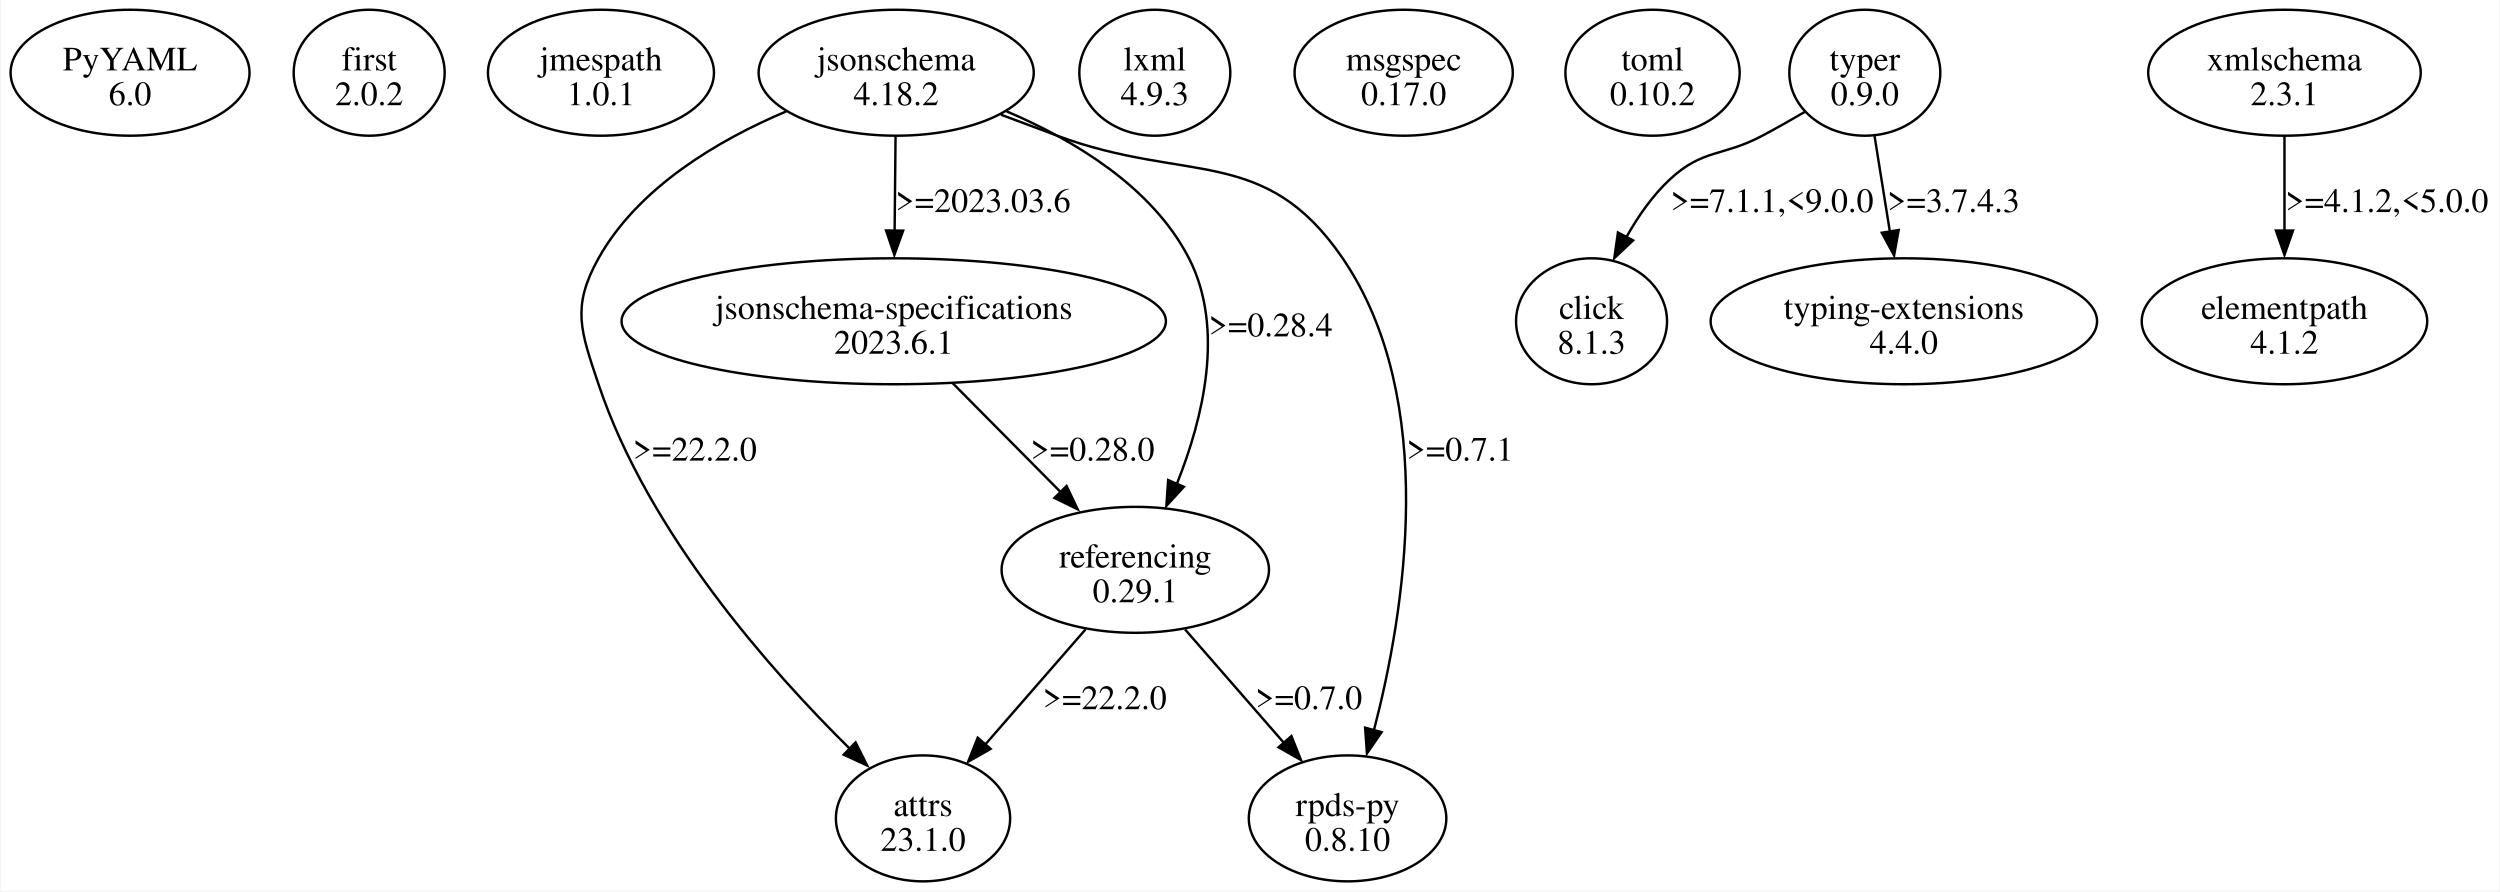
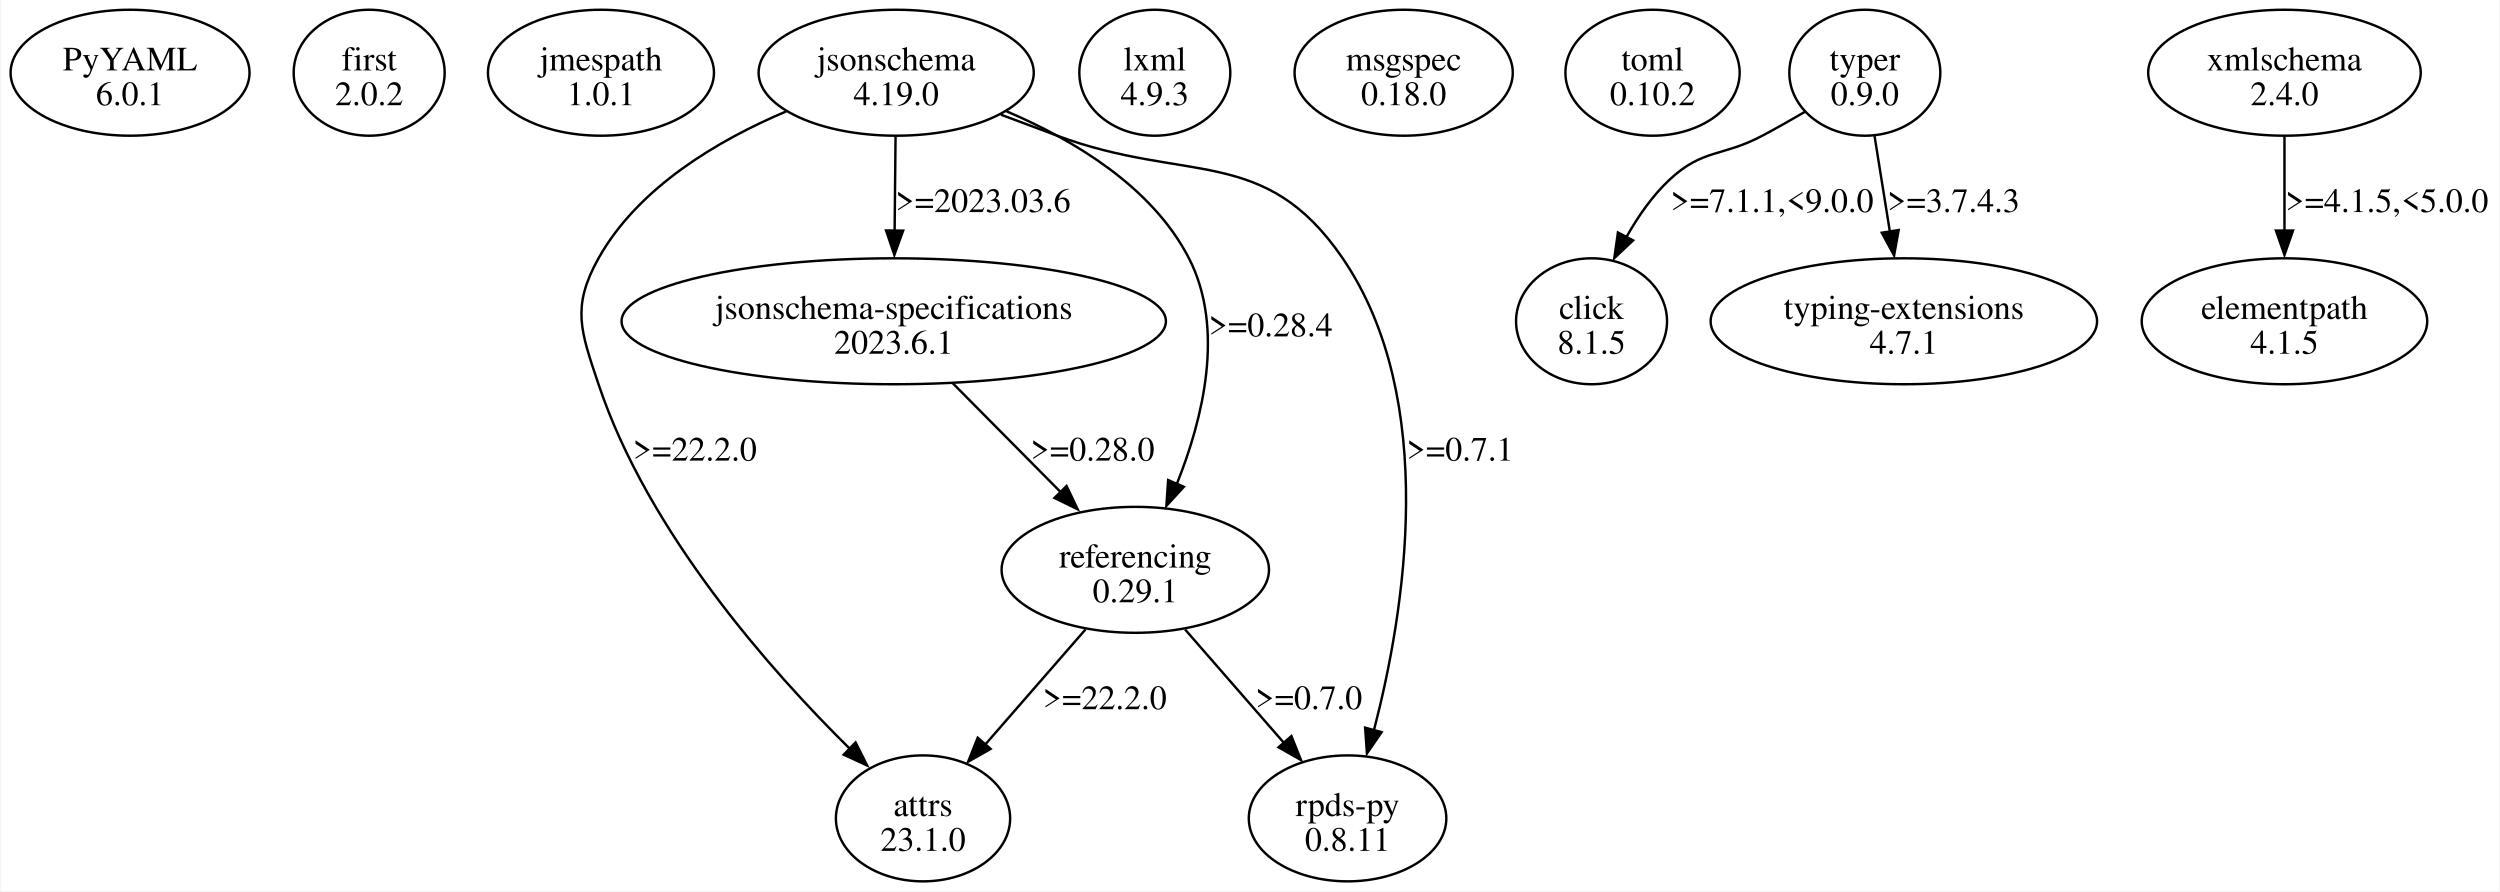
<svg xmlns="http://www.w3.org/2000/svg" width="1024pt" height="365pt" viewBox="0.00 0.00 1023.97 365.23">
  <g id="graph0" class="graph" transform="scale(1 1) rotate(0) translate(4 361.23)">
    <polygon fill="white" stroke="none" points="-4,4 -4,-361.23 1019.97,-361.23 1019.97,4 -4,4" />
    <g id="node1" class="node">
      <ellipse fill="none" stroke="black" cx="48.97" cy="-331.42" rx="48.97" ry="25.81" />
      <text text-anchor="middle" x="48.97" y="-332.37" font-family="Times,serif" font-size="14.00">PyYAML</text>
-       <text text-anchor="middle" x="48.97" y="-318.12" font-family="Times,serif" font-size="14.00">6.0</text>
+       <text text-anchor="middle" x="48.97" y="-318.12" font-family="Times,serif" font-size="14.00">6.0.1</text>
    </g>
    <g id="node2" class="node">
      <ellipse fill="none" stroke="black" cx="146.97" cy="-331.42" rx="30.94" ry="25.81" />
      <text text-anchor="middle" x="146.97" y="-332.37" font-family="Times,serif" font-size="14.00">first</text>
      <text text-anchor="middle" x="146.97" y="-318.12" font-family="Times,serif" font-size="14.00">2.0.2</text>
    </g>
    <g id="node3" class="node">
      <ellipse fill="none" stroke="black" cx="241.97" cy="-331.42" rx="46.32" ry="25.81" />
      <text text-anchor="middle" x="241.97" y="-332.37" font-family="Times,serif" font-size="14.00">jmespath</text>
      <text text-anchor="middle" x="241.97" y="-318.12" font-family="Times,serif" font-size="14.00">1.0.1</text>
    </g>
    <g id="node4" class="node">
      <ellipse fill="none" stroke="black" cx="362.97" cy="-331.42" rx="56.39" ry="25.81" />
      <text text-anchor="middle" x="362.97" y="-332.37" font-family="Times,serif" font-size="14.00">jsonschema</text>
-       <text text-anchor="middle" x="362.97" y="-318.12" font-family="Times,serif" font-size="14.00">4.18.2</text>
+       <text text-anchor="middle" x="362.97" y="-318.12" font-family="Times,serif" font-size="14.00">4.19.0</text>
    </g>
    <g id="node5" class="node">
      <ellipse fill="none" stroke="black" cx="373.97" cy="-25.81" rx="35.71" ry="25.81" />
      <text text-anchor="middle" x="373.97" y="-26.76" font-family="Times,serif" font-size="14.00">attrs</text>
      <text text-anchor="middle" x="373.97" y="-12.51" font-family="Times,serif" font-size="14.00">23.1.0</text>
    </g>
    <g id="edge1" class="edge">
      <path fill="none" stroke="black" d="M317.94,-315.6C290.38,-303.93 257.35,-284.66 240.97,-255.36 229.78,-235.33 233.7,-225.5 240.97,-203.74 261.28,-142.92 311.61,-86.22 344.21,-54.1" />
      <polygon fill="black" stroke="black" points="346.33,-56.95 351.08,-47.48 341.46,-51.92 346.33,-56.95" />
      <text text-anchor="middle" x="280.47" y="-172.44" font-family="Times,serif" font-size="14.00">&gt;=22.2.0</text>
    </g>
    <g id="node6" class="node">
      <ellipse fill="none" stroke="black" cx="361.97" cy="-229.55" rx="111.55" ry="25.81" />
      <text text-anchor="middle" x="361.97" y="-230.5" font-family="Times,serif" font-size="14.00">jsonschema-specifications</text>
      <text text-anchor="middle" x="361.97" y="-216.25" font-family="Times,serif" font-size="14.00">2023.6.1</text>
    </g>
    <g id="edge2" class="edge">
      <path fill="none" stroke="black" d="M362.71,-305.21C362.6,-293.51 362.46,-279.37 362.33,-266.56" />
      <polygon fill="black" stroke="black" points="365.82,-266.7 362.22,-256.74 358.82,-266.77 365.82,-266.7" />
      <text text-anchor="middle" x="398.59" y="-274.31" font-family="Times,serif" font-size="14.00">&gt;=2023.03.6</text>
    </g>
    <g id="node7" class="node">
      <ellipse fill="none" stroke="black" cx="460.97" cy="-127.68" rx="54.8" ry="25.81" />
      <text text-anchor="middle" x="460.97" y="-128.63" font-family="Times,serif" font-size="14.00">referencing</text>
      <text text-anchor="middle" x="460.97" y="-114.38" font-family="Times,serif" font-size="14.00">0.29.1</text>
    </g>
    <g id="edge3" class="edge">
      <path fill="none" stroke="black" d="M408.2,-315.61C435.51,-303.98 467.87,-284.76 482.97,-255.36 497.82,-226.43 488.65,-189.41 477.98,-162.87" />
      <polygon fill="black" stroke="black" points="480.87,-161.71 473.71,-153.9 474.43,-164.47 480.87,-161.71" />
      <text text-anchor="middle" x="516.47" y="-223.37" font-family="Times,serif" font-size="14.00">&gt;=0.28.4</text>
    </g>
    <g id="node8" class="node">
      <ellipse fill="none" stroke="black" cx="547.97" cy="-25.81" rx="40.48" ry="25.81" />
      <text text-anchor="middle" x="547.97" y="-26.76" font-family="Times,serif" font-size="14.00">rpds-py</text>
-       <text text-anchor="middle" x="547.97" y="-12.51" font-family="Times,serif" font-size="14.00">0.8.10</text>
+       <text text-anchor="middle" x="547.97" y="-12.51" font-family="Times,serif" font-size="14.00">0.8.11</text>
    </g>
    <g id="edge4" class="edge">
      <path fill="none" stroke="black" d="M405.91,-314.22C413.58,-311.34 421.51,-308.38 428.97,-305.61 482.02,-285.89 514.06,-302.1 545.97,-255.36 585.6,-197.28 571.33,-110.1 558.78,-61.94" />
      <polygon fill="black" stroke="black" points="561.92,-61.15 555.91,-52.42 555.17,-62.99 561.92,-61.15" />
      <text text-anchor="middle" x="594.09" y="-172.44" font-family="Times,serif" font-size="14.00">&gt;=0.7.1</text>
    </g>
    <g id="edge7" class="edge">
      <path fill="none" stroke="black" d="M386.19,-204.12C399.61,-190.57 416.43,-173.6 430.72,-159.19" />
      <polygon fill="black" stroke="black" points="432.8,-162.05 437.36,-152.49 427.83,-157.13 432.8,-162.05" />
      <text text-anchor="middle" x="443.47" y="-172.44" font-family="Times,serif" font-size="14.00">&gt;=0.28.0</text>
    </g>
    <g id="edge5" class="edge">
      <path fill="none" stroke="black" d="M440.57,-103.26C428.28,-89.16 412.53,-71.07 399.42,-56.03" />
      <polygon fill="black" stroke="black" points="401.67,-54.28 392.46,-49.04 396.39,-58.87 401.67,-54.28" />
      <text text-anchor="middle" x="448.47" y="-70.57" font-family="Times,serif" font-size="14.00">&gt;=22.2.0</text>
    </g>
    <g id="edge6" class="edge">
      <path fill="none" stroke="black" d="M481.36,-103.26C493.48,-89.35 508.97,-71.57 521.97,-56.66" />
      <polygon fill="black" stroke="black" points="524.96,-59.55 528.89,-49.71 519.68,-54.95 524.96,-59.55" />
      <text text-anchor="middle" x="532.09" y="-70.57" font-family="Times,serif" font-size="14.00">&gt;=0.7.0</text>
    </g>
    <g id="node9" class="node">
      <ellipse fill="none" stroke="black" cx="468.97" cy="-331.42" rx="30.94" ry="25.81" />
      <text text-anchor="middle" x="468.97" y="-332.37" font-family="Times,serif" font-size="14.00">lxml</text>
      <text text-anchor="middle" x="468.97" y="-318.12" font-family="Times,serif" font-size="14.00">4.9.3</text>
    </g>
    <g id="node10" class="node">
      <ellipse fill="none" stroke="black" cx="570.97" cy="-331.42" rx="44.72" ry="25.81" />
      <text text-anchor="middle" x="570.97" y="-332.37" font-family="Times,serif" font-size="14.00">msgspec</text>
-       <text text-anchor="middle" x="570.97" y="-318.12" font-family="Times,serif" font-size="14.00">0.17.0</text>
+       <text text-anchor="middle" x="570.97" y="-318.12" font-family="Times,serif" font-size="14.00">0.18.0</text>
    </g>
    <g id="node11" class="node">
      <ellipse fill="none" stroke="black" cx="672.97" cy="-331.42" rx="35.71" ry="25.81" />
      <text text-anchor="middle" x="672.97" y="-332.37" font-family="Times,serif" font-size="14.00">toml</text>
      <text text-anchor="middle" x="672.97" y="-318.12" font-family="Times,serif" font-size="14.00">0.10.2</text>
    </g>
    <g id="node12" class="node">
      <ellipse fill="none" stroke="black" cx="759.97" cy="-331.42" rx="30.94" ry="25.81" />
      <text text-anchor="middle" x="759.97" y="-332.37" font-family="Times,serif" font-size="14.00">typer</text>
      <text text-anchor="middle" x="759.97" y="-318.12" font-family="Times,serif" font-size="14.00">0.9.0</text>
    </g>
    <g id="node13" class="node">
      <ellipse fill="none" stroke="black" cx="647.97" cy="-229.55" rx="30.94" ry="25.81" />
      <text text-anchor="middle" x="647.97" y="-230.5" font-family="Times,serif" font-size="14.00">click</text>
-       <text text-anchor="middle" x="647.97" y="-216.25" font-family="Times,serif" font-size="14.00">8.1.3</text>
+       <text text-anchor="middle" x="647.97" y="-216.25" font-family="Times,serif" font-size="14.00">8.1.5</text>
    </g>
    <g id="edge8" class="edge">
      <path fill="none" stroke="black" d="M735.31,-315.34C729.66,-312.04 723.65,-308.62 717.97,-305.61 701.46,-296.85 693.63,-300.36 679.97,-287.61 672.93,-281.03 667.04,-272.55 662.31,-264.15" />
      <polygon fill="black" stroke="black" points="665,-262.72 657.3,-255.44 658.78,-265.93 665,-262.72" />
      <text text-anchor="middle" x="721.97" y="-274.31" font-family="Times,serif" font-size="14.00">&gt;=7.1.1,&lt;9.0.0</text>
    </g>
    <g id="node14" class="node">
      <ellipse fill="none" stroke="black" cx="775.97" cy="-229.55" rx="79.2" ry="25.81" />
      <text text-anchor="middle" x="775.97" y="-230.5" font-family="Times,serif" font-size="14.00">typing-extensions</text>
-       <text text-anchor="middle" x="775.97" y="-216.25" font-family="Times,serif" font-size="14.00">4.4.0</text>
+       <text text-anchor="middle" x="775.97" y="-216.25" font-family="Times,serif" font-size="14.00">4.7.1</text>
    </g>
    <g id="edge9" class="edge">
      <path fill="none" stroke="black" d="M763.96,-305.47C765.87,-293.56 768.19,-279.08 770.28,-266.04" />
      <polygon fill="black" stroke="black" points="773.84,-266.95 771.97,-256.52 766.93,-265.84 773.84,-266.95" />
      <text text-anchor="middle" x="796.34" y="-274.31" font-family="Times,serif" font-size="14.00">&gt;=3.7.4.3</text>
    </g>
    <g id="node15" class="node">
      <ellipse fill="none" stroke="black" cx="931.97" cy="-331.42" rx="55.86" ry="25.81" />
      <text text-anchor="middle" x="931.97" y="-332.37" font-family="Times,serif" font-size="14.00">xmlschema</text>
-       <text text-anchor="middle" x="931.97" y="-318.12" font-family="Times,serif" font-size="14.00">2.3.1</text>
+       <text text-anchor="middle" x="931.97" y="-318.12" font-family="Times,serif" font-size="14.00">2.4.0</text>
    </g>
    <g id="node16" class="node">
      <ellipse fill="none" stroke="black" cx="931.97" cy="-229.55" rx="58.51" ry="25.81" />
      <text text-anchor="middle" x="931.97" y="-230.5" font-family="Times,serif" font-size="14.00">elementpath</text>
-       <text text-anchor="middle" x="931.97" y="-216.25" font-family="Times,serif" font-size="14.00">4.1.2</text>
+       <text text-anchor="middle" x="931.97" y="-216.25" font-family="Times,serif" font-size="14.00">4.1.5</text>
    </g>
    <g id="edge10" class="edge">
      <path fill="none" stroke="black" d="M931.97,-305.21C931.97,-293.51 931.97,-279.37 931.97,-266.56" />
      <polygon fill="black" stroke="black" points="935.47,-266.74 931.97,-256.74 928.47,-266.74 935.47,-266.74" />
-       <text text-anchor="middle" x="973.97" y="-274.31" font-family="Times,serif" font-size="14.00">&gt;=4.1.2,&lt;5.0.0</text>
+       <text text-anchor="middle" x="973.97" y="-274.31" font-family="Times,serif" font-size="14.00">&gt;=4.1.5,&lt;5.0.0</text>
    </g>
  </g>
</svg>
